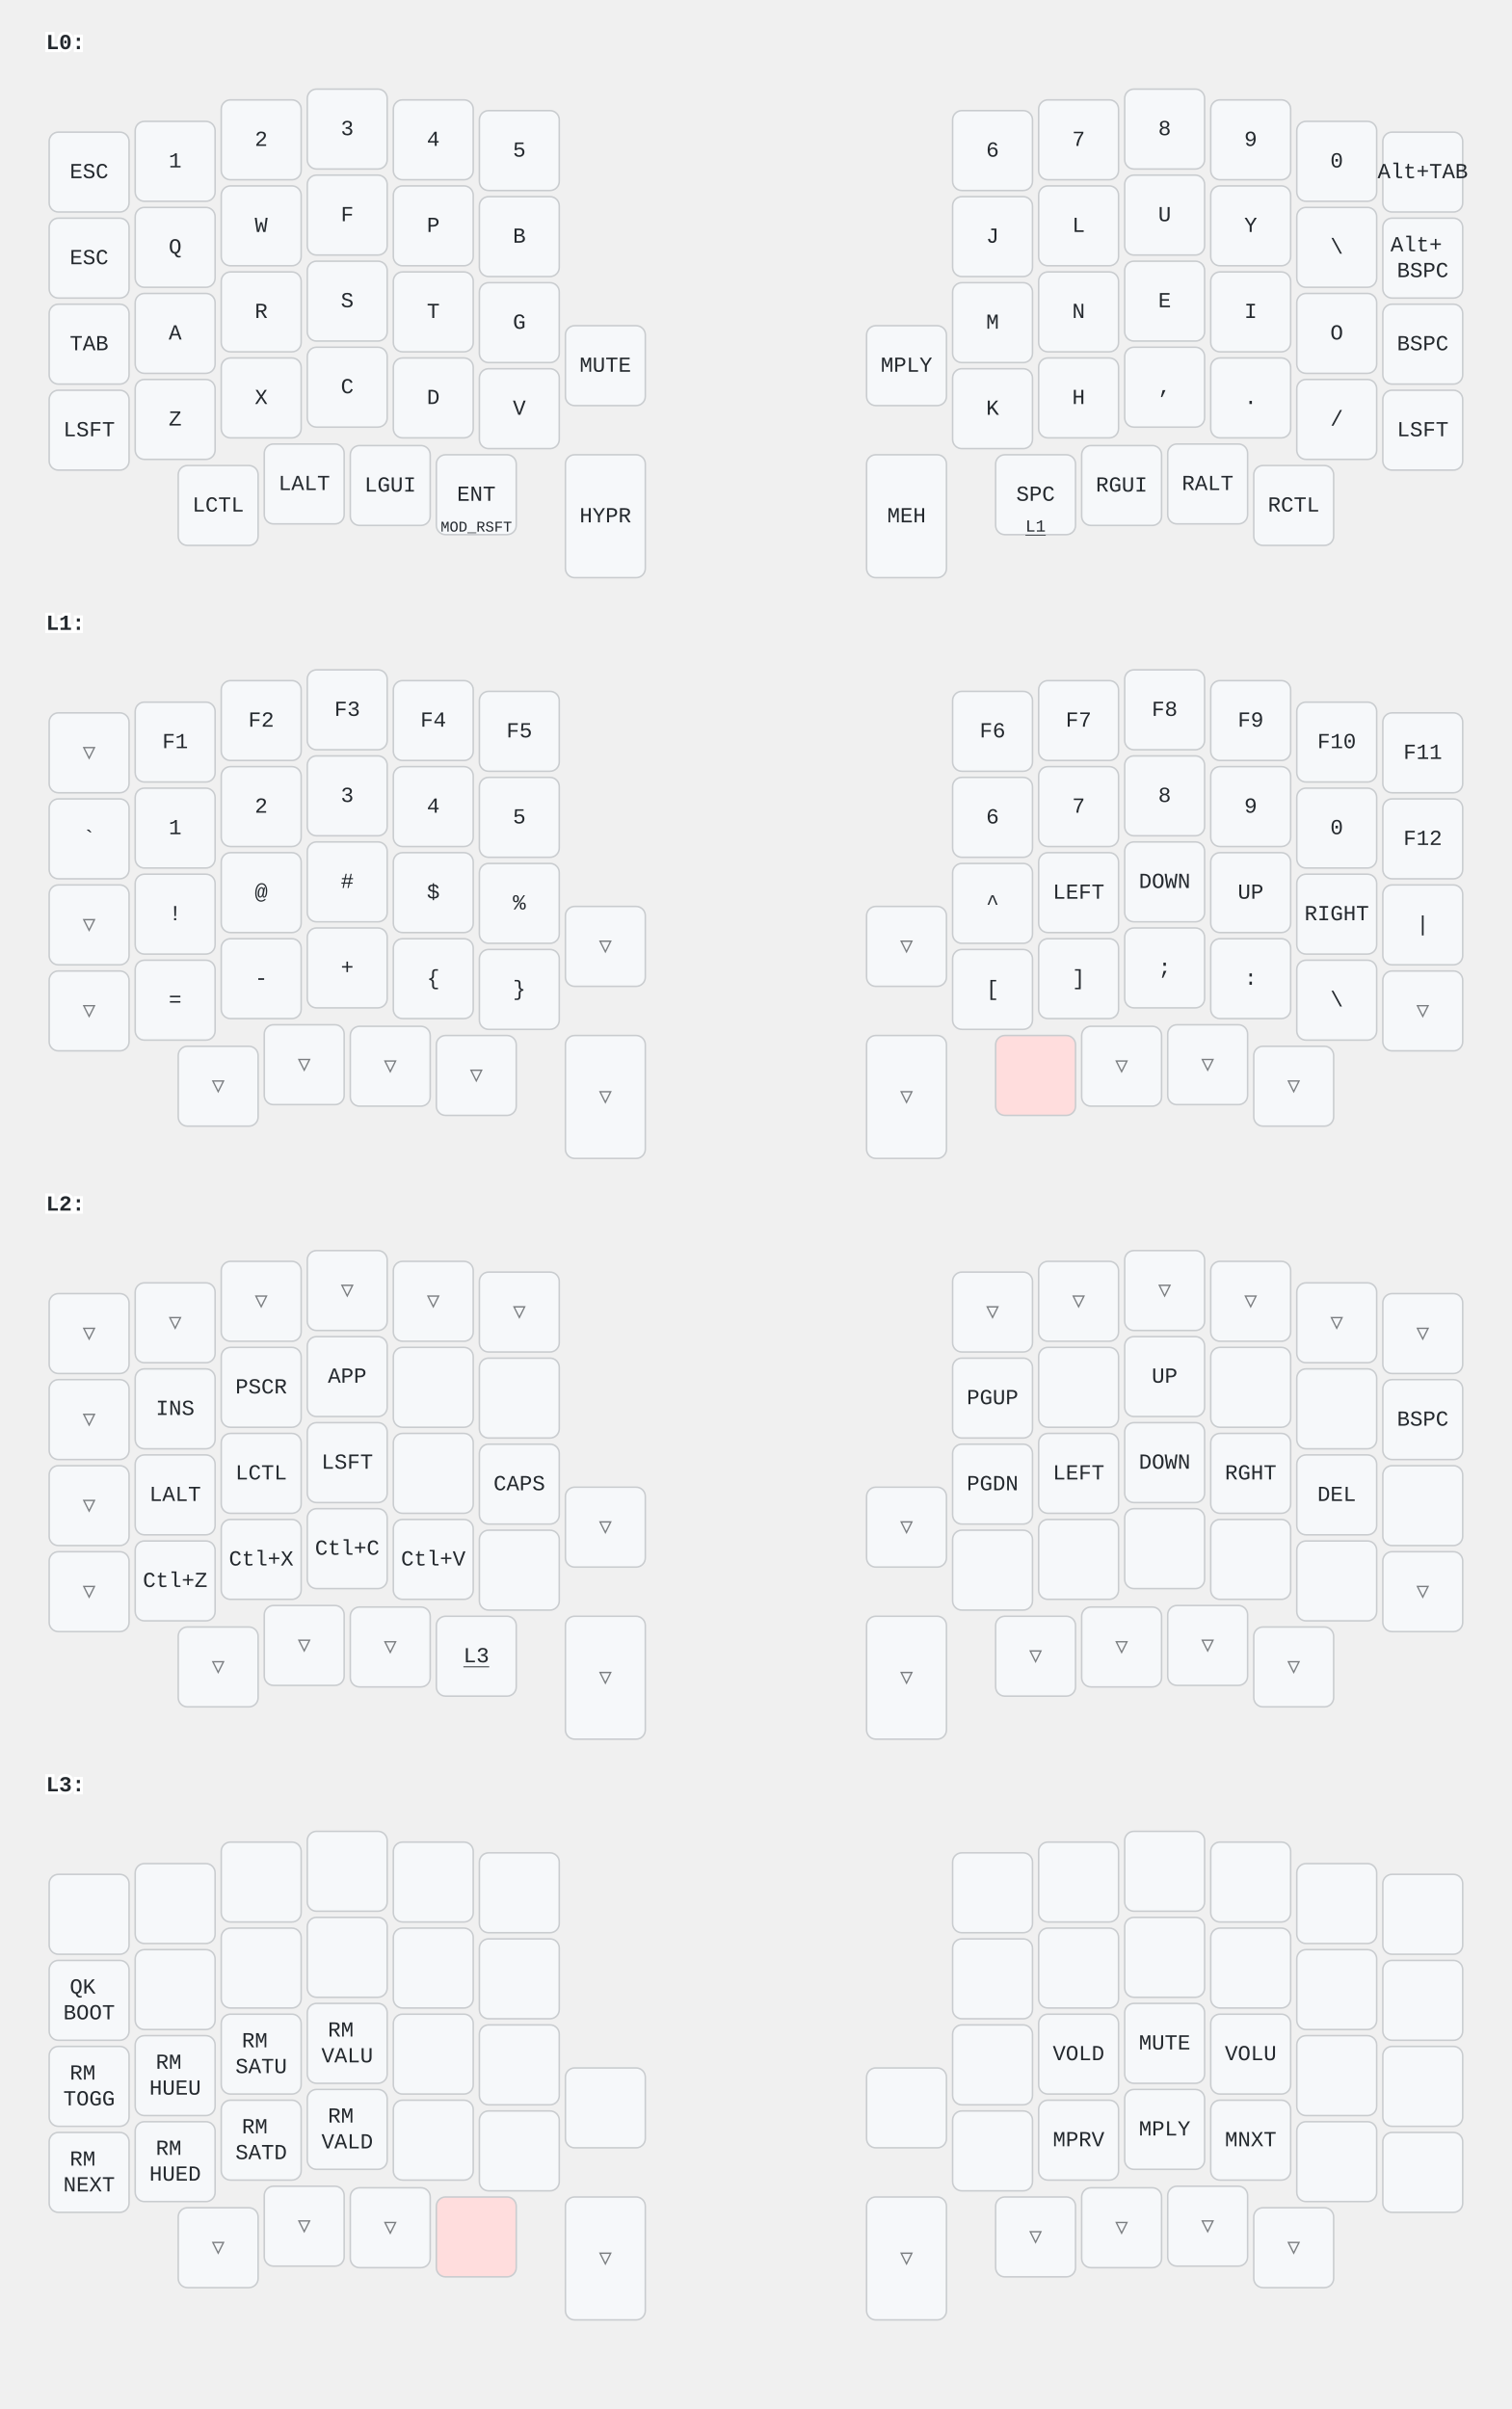
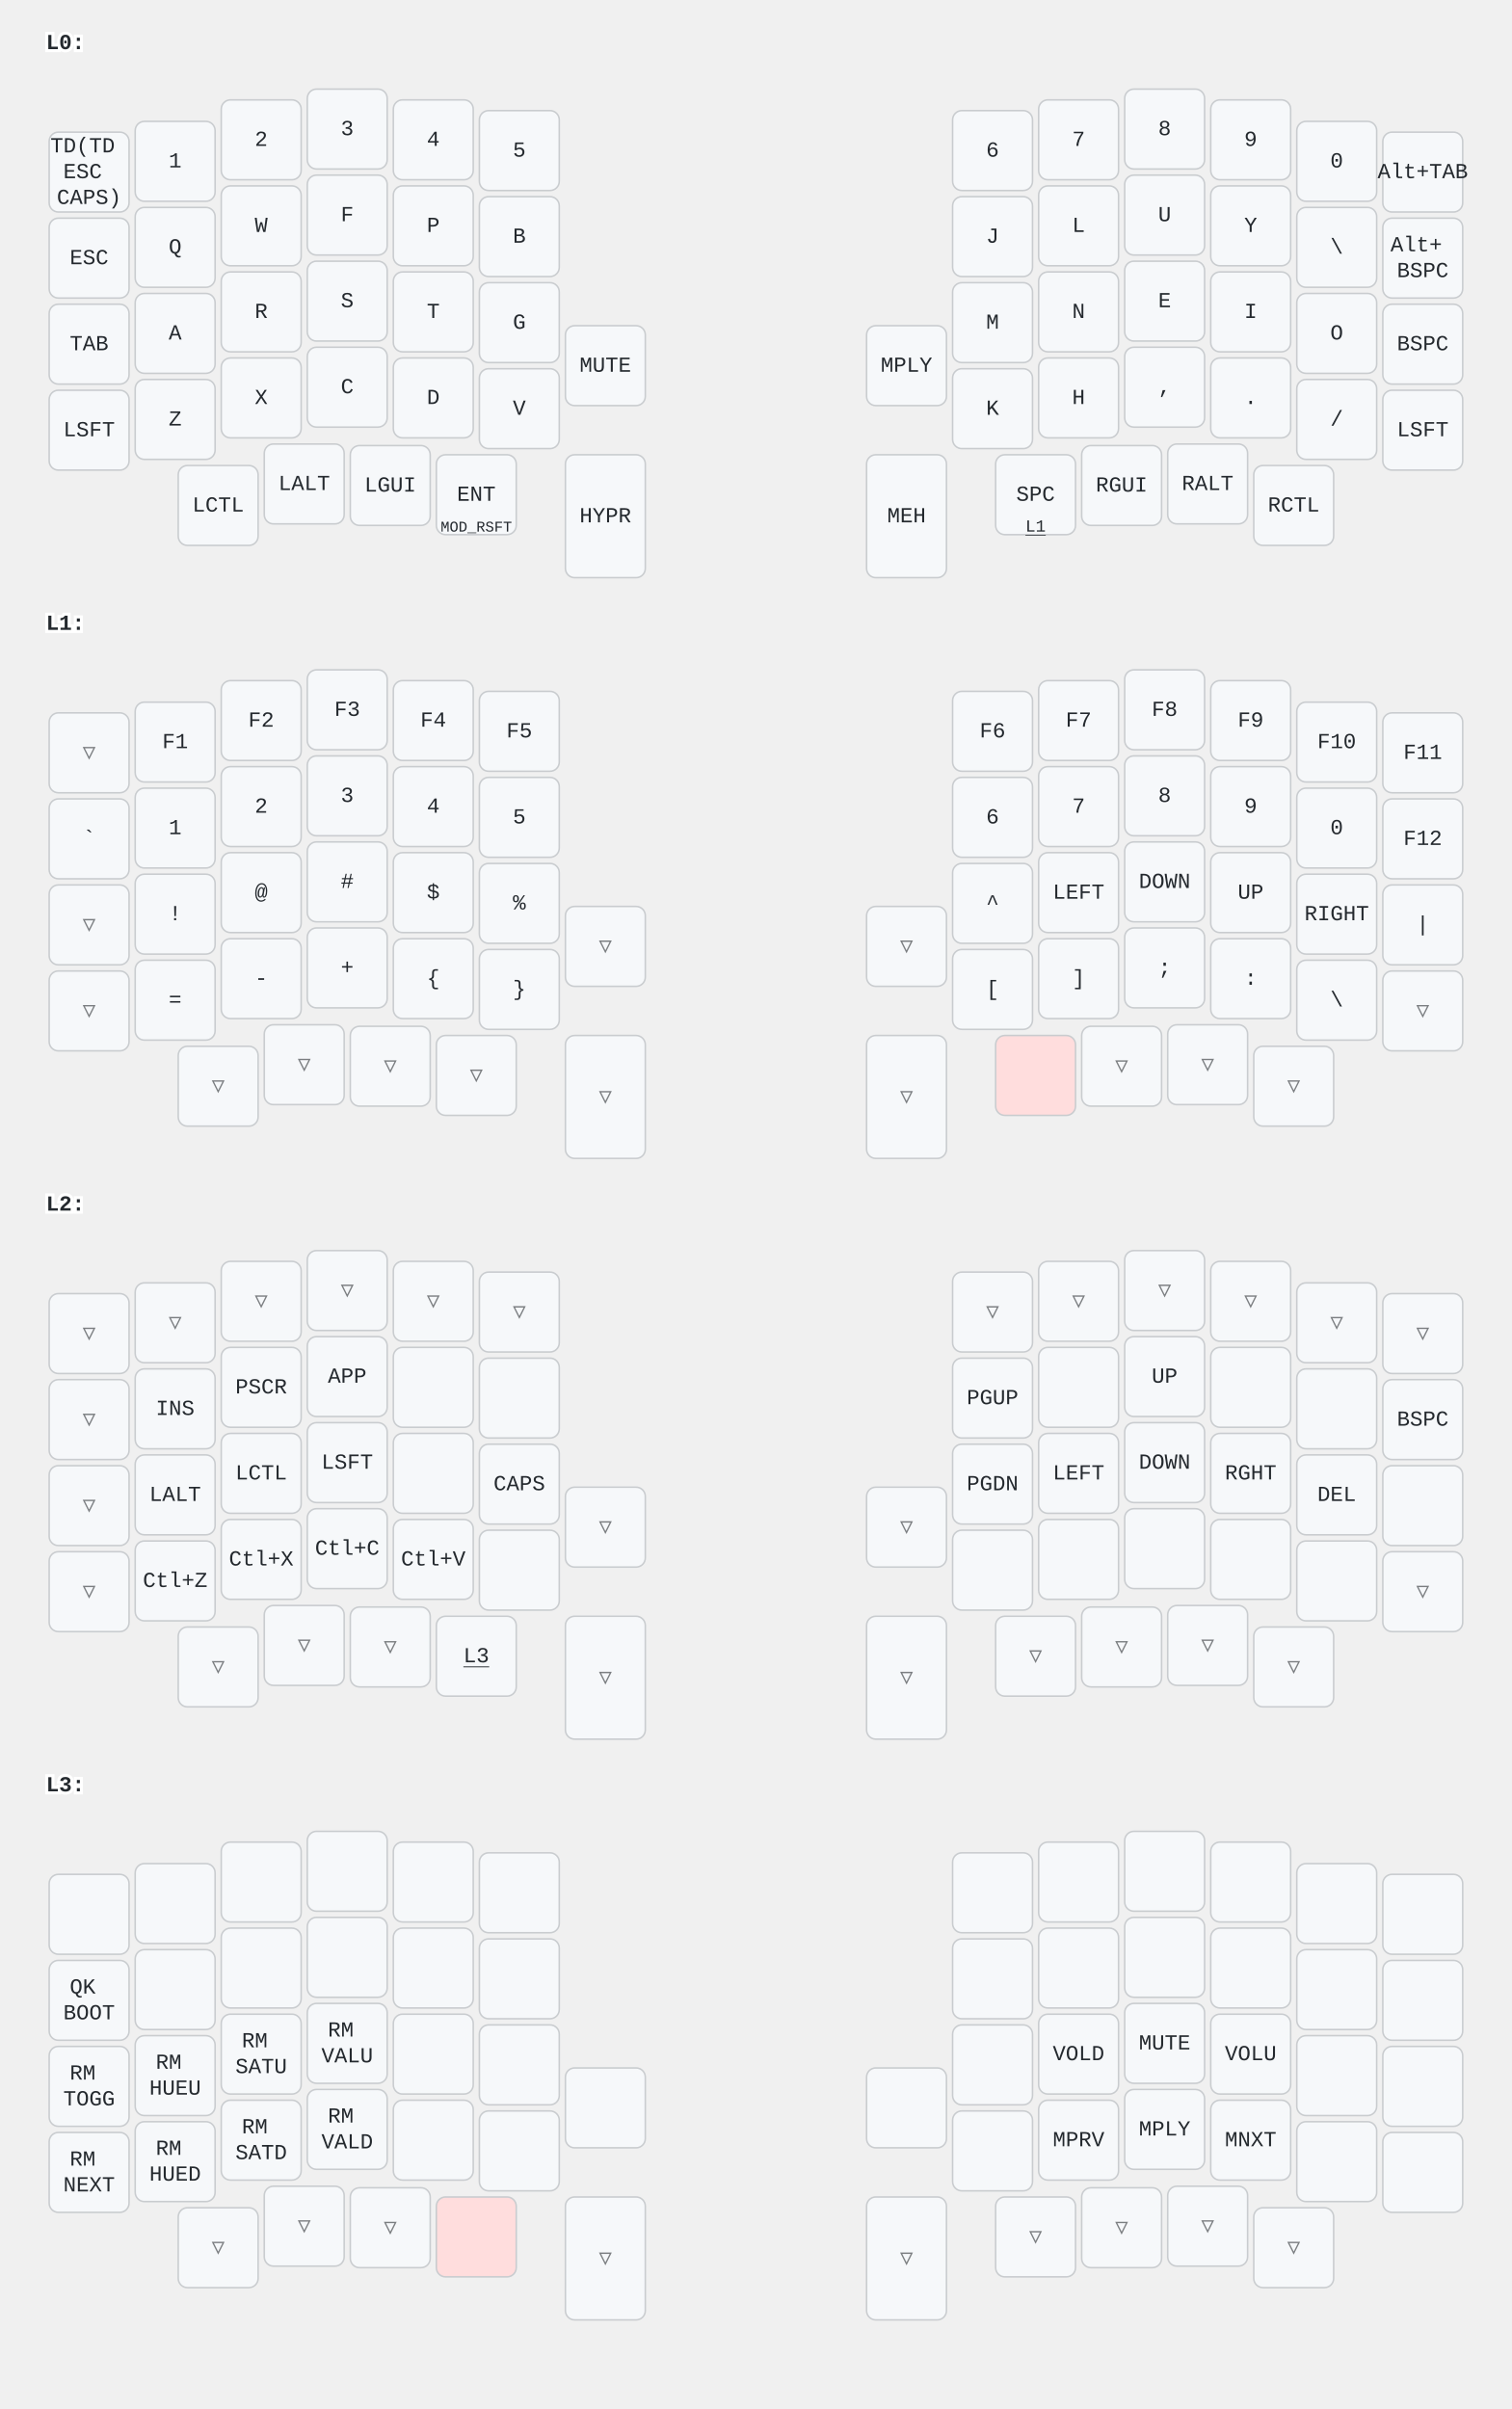
<svg xmlns="http://www.w3.org/2000/svg" width="984" height="1568" viewBox="0 0 984 1568" class="keymap">
  <style>/* inherit to force styles through use tags */
svg path {
    fill: inherit;
}

/* font and background color specifications */
svg.keymap {
    font-family: SFMono-Regular,Consolas,Liberation Mono,Menlo,monospace;
    font-size: 14px;
    font-kerning: normal;
    text-rendering: optimizeLegibility;
    fill: #24292e;
}

/* default key styling */
rect.key {
    fill: #f6f8fa;
}

rect.key, rect.combo {
    stroke: #c9cccf;
    stroke-width: 1;
}

/* default key side styling, only used is draw_key_sides is set */
rect.side {
    filter: brightness(90%);
}

/* color accent for combo boxes */
rect.combo, rect.combo-separate {
    fill: #cdf;
}

/* color accent for held keys */
rect.held, rect.combo.held {
    fill: #fdd;
}

/* color accent for ghost (optional) keys */
rect.ghost, rect.combo.ghost {
    stroke-dasharray: 4, 4;
    stroke-width: 2;
}

text {
    text-anchor: middle;
    dominant-baseline: middle;
}

/* styling for layer labels */
text.label {
    font-weight: bold;
    text-anchor: start;
    stroke: white;
    stroke-width: 4;
    paint-order: stroke;
}

/* styling for optional footer */
text.footer {
    text-anchor: end;
    dominant-baseline: auto;
    stroke: white;
    stroke-width: 4;
    paint-order: stroke;
}

/* styling for combo tap, and key non-tap label text */
text.combo, text.hold, text.shifted, text.left, text.right {
    font-size: 11px;
}

text.hold {
    text-anchor: middle;
    dominant-baseline: auto;
}

text.shifted {
    text-anchor: middle;
    dominant-baseline: hanging;
}

text.left {
    text-anchor: start;
}

text.right {
    text-anchor: end;
}

text.layer-activator {
    text-decoration: underline;
}

/* styling for hold/shifted label text in combo box */
text.combo.hold, text.combo.shifted, text.combo.left, text.combo.right {
    font-size: 8px;
}

/* lighter symbol for transparent keys */
text.trans {
    fill: #7b7e81;
}

/* styling for combo dendrons */
path.combo {
    stroke-width: 1;
    stroke: gray;
    fill: none;
}

/* Start Tabler Icons Cleanup */
/* cannot use height/width with glyphs */
.icon-tabler &gt; path {
    fill: inherit;
    stroke: inherit;
    stroke-width: 2;
}
/* hide tabler's default box */
.icon-tabler &gt; path[stroke="none"][fill="none"] {
    visibility: hidden;
}
/* End Tabler Icons Cleanup */
</style>
  <g transform="translate(30, 0)" class="layer-L0">
    <text x="0" y="28" class="label" id="L0">L0:</text>
    <g transform="translate(0, 56)">
      <g transform="translate(28, 56)" class="key keypos-0">
        <rect rx="6" ry="6" x="-26" y="-26" width="52" height="52" class="key" />
-         <text x="0" y="0" class="key tap">ESC</text>
+         <text x="0" y="0" class="key tap">
+           <tspan x="0" dy="-1.2em">TD(TD</tspan>
+           <tspan x="0" dy="1.2em">ESC</tspan>
+           <tspan x="0" dy="1.2em">CAPS)</tspan>
+         </text>
      </g>
      <g transform="translate(84, 49)" class="key keypos-1">
        <rect rx="6" ry="6" x="-26" y="-26" width="52" height="52" class="key" />
        <text x="0" y="0" class="key tap">1</text>
      </g>
      <g transform="translate(140, 35)" class="key keypos-2">
        <rect rx="6" ry="6" x="-26" y="-26" width="52" height="52" class="key" />
        <text x="0" y="0" class="key tap">2</text>
      </g>
      <g transform="translate(196, 28)" class="key keypos-3">
        <rect rx="6" ry="6" x="-26" y="-26" width="52" height="52" class="key" />
        <text x="0" y="0" class="key tap">3</text>
      </g>
      <g transform="translate(252, 35)" class="key keypos-4">
        <rect rx="6" ry="6" x="-26" y="-26" width="52" height="52" class="key" />
        <text x="0" y="0" class="key tap">4</text>
      </g>
      <g transform="translate(308, 42)" class="key keypos-5">
        <rect rx="6" ry="6" x="-26" y="-26" width="52" height="52" class="key" />
        <text x="0" y="0" class="key tap">5</text>
      </g>
      <g transform="translate(616, 42)" class="key keypos-6">
        <rect rx="6" ry="6" x="-26" y="-26" width="52" height="52" class="key" />
        <text x="0" y="0" class="key tap">6</text>
      </g>
      <g transform="translate(672, 35)" class="key keypos-7">
        <rect rx="6" ry="6" x="-26" y="-26" width="52" height="52" class="key" />
        <text x="0" y="0" class="key tap">7</text>
      </g>
      <g transform="translate(728, 28)" class="key keypos-8">
        <rect rx="6" ry="6" x="-26" y="-26" width="52" height="52" class="key" />
        <text x="0" y="0" class="key tap">8</text>
      </g>
      <g transform="translate(784, 35)" class="key keypos-9">
        <rect rx="6" ry="6" x="-26" y="-26" width="52" height="52" class="key" />
        <text x="0" y="0" class="key tap">9</text>
      </g>
      <g transform="translate(840, 49)" class="key keypos-10">
        <rect rx="6" ry="6" x="-26" y="-26" width="52" height="52" class="key" />
        <text x="0" y="0" class="key tap">0</text>
      </g>
      <g transform="translate(896, 56)" class="key keypos-11">
        <rect rx="6" ry="6" x="-26" y="-26" width="52" height="52" class="key" />
        <text x="0" y="0" class="key tap">Alt+TAB</text>
      </g>
      <g transform="translate(28, 112)" class="key keypos-12">
        <rect rx="6" ry="6" x="-26" y="-26" width="52" height="52" class="key" />
        <text x="0" y="0" class="key tap">ESC</text>
      </g>
      <g transform="translate(84, 105)" class="key keypos-13">
        <rect rx="6" ry="6" x="-26" y="-26" width="52" height="52" class="key" />
        <text x="0" y="0" class="key tap">Q</text>
      </g>
      <g transform="translate(140, 91)" class="key keypos-14">
        <rect rx="6" ry="6" x="-26" y="-26" width="52" height="52" class="key" />
        <text x="0" y="0" class="key tap">W</text>
      </g>
      <g transform="translate(196, 84)" class="key keypos-15">
        <rect rx="6" ry="6" x="-26" y="-26" width="52" height="52" class="key" />
        <text x="0" y="0" class="key tap">F</text>
      </g>
      <g transform="translate(252, 91)" class="key keypos-16">
        <rect rx="6" ry="6" x="-26" y="-26" width="52" height="52" class="key" />
        <text x="0" y="0" class="key tap">P</text>
      </g>
      <g transform="translate(308, 98)" class="key keypos-17">
        <rect rx="6" ry="6" x="-26" y="-26" width="52" height="52" class="key" />
        <text x="0" y="0" class="key tap">B</text>
      </g>
      <g transform="translate(616, 98)" class="key keypos-18">
        <rect rx="6" ry="6" x="-26" y="-26" width="52" height="52" class="key" />
        <text x="0" y="0" class="key tap">J</text>
      </g>
      <g transform="translate(672, 91)" class="key keypos-19">
        <rect rx="6" ry="6" x="-26" y="-26" width="52" height="52" class="key" />
        <text x="0" y="0" class="key tap">L</text>
      </g>
      <g transform="translate(728, 84)" class="key keypos-20">
        <rect rx="6" ry="6" x="-26" y="-26" width="52" height="52" class="key" />
        <text x="0" y="0" class="key tap">U</text>
      </g>
      <g transform="translate(784, 91)" class="key keypos-21">
        <rect rx="6" ry="6" x="-26" y="-26" width="52" height="52" class="key" />
        <text x="0" y="0" class="key tap">Y</text>
      </g>
      <g transform="translate(840, 105)" class="key keypos-22">
        <rect rx="6" ry="6" x="-26" y="-26" width="52" height="52" class="key" />
        <text x="0" y="0" class="key tap">\</text>
      </g>
      <g transform="translate(896, 112)" class="key keypos-23">
        <rect rx="6" ry="6" x="-26" y="-26" width="52" height="52" class="key" />
        <text x="0" y="0" class="key tap">
          <tspan x="0" dy="-0.6em">Alt+</tspan>
          <tspan x="0" dy="1.2em">BSPC</tspan>
        </text>
      </g>
      <g transform="translate(28, 168)" class="key keypos-24">
        <rect rx="6" ry="6" x="-26" y="-26" width="52" height="52" class="key" />
        <text x="0" y="0" class="key tap">TAB</text>
      </g>
      <g transform="translate(84, 161)" class="key keypos-25">
        <rect rx="6" ry="6" x="-26" y="-26" width="52" height="52" class="key" />
        <text x="0" y="0" class="key tap">A</text>
      </g>
      <g transform="translate(140, 147)" class="key keypos-26">
        <rect rx="6" ry="6" x="-26" y="-26" width="52" height="52" class="key" />
        <text x="0" y="0" class="key tap">R</text>
      </g>
      <g transform="translate(196, 140)" class="key keypos-27">
        <rect rx="6" ry="6" x="-26" y="-26" width="52" height="52" class="key" />
        <text x="0" y="0" class="key tap">S</text>
      </g>
      <g transform="translate(252, 147)" class="key keypos-28">
        <rect rx="6" ry="6" x="-26" y="-26" width="52" height="52" class="key" />
        <text x="0" y="0" class="key tap">T</text>
      </g>
      <g transform="translate(308, 154)" class="key keypos-29">
        <rect rx="6" ry="6" x="-26" y="-26" width="52" height="52" class="key" />
        <text x="0" y="0" class="key tap">G</text>
      </g>
      <g transform="translate(616, 154)" class="key keypos-30">
        <rect rx="6" ry="6" x="-26" y="-26" width="52" height="52" class="key" />
        <text x="0" y="0" class="key tap">M</text>
      </g>
      <g transform="translate(672, 147)" class="key keypos-31">
        <rect rx="6" ry="6" x="-26" y="-26" width="52" height="52" class="key" />
        <text x="0" y="0" class="key tap">N</text>
      </g>
      <g transform="translate(728, 140)" class="key keypos-32">
        <rect rx="6" ry="6" x="-26" y="-26" width="52" height="52" class="key" />
        <text x="0" y="0" class="key tap">E</text>
      </g>
      <g transform="translate(784, 147)" class="key keypos-33">
        <rect rx="6" ry="6" x="-26" y="-26" width="52" height="52" class="key" />
        <text x="0" y="0" class="key tap">I</text>
      </g>
      <g transform="translate(840, 161)" class="key keypos-34">
        <rect rx="6" ry="6" x="-26" y="-26" width="52" height="52" class="key" />
        <text x="0" y="0" class="key tap">O</text>
      </g>
      <g transform="translate(896, 168)" class="key keypos-35">
        <rect rx="6" ry="6" x="-26" y="-26" width="52" height="52" class="key" />
        <text x="0" y="0" class="key tap">BSPC</text>
      </g>
      <g transform="translate(28, 224)" class="key keypos-36">
        <rect rx="6" ry="6" x="-26" y="-26" width="52" height="52" class="key" />
        <text x="0" y="0" class="key tap">LSFT</text>
      </g>
      <g transform="translate(84, 217)" class="key keypos-37">
        <rect rx="6" ry="6" x="-26" y="-26" width="52" height="52" class="key" />
        <text x="0" y="0" class="key tap">Z</text>
      </g>
      <g transform="translate(140, 203)" class="key keypos-38">
        <rect rx="6" ry="6" x="-26" y="-26" width="52" height="52" class="key" />
        <text x="0" y="0" class="key tap">X</text>
      </g>
      <g transform="translate(196, 196)" class="key keypos-39">
        <rect rx="6" ry="6" x="-26" y="-26" width="52" height="52" class="key" />
        <text x="0" y="0" class="key tap">C</text>
      </g>
      <g transform="translate(252, 203)" class="key keypos-40">
        <rect rx="6" ry="6" x="-26" y="-26" width="52" height="52" class="key" />
        <text x="0" y="0" class="key tap">D</text>
      </g>
      <g transform="translate(308, 210)" class="key keypos-41">
        <rect rx="6" ry="6" x="-26" y="-26" width="52" height="52" class="key" />
        <text x="0" y="0" class="key tap">V</text>
      </g>
      <g transform="translate(364, 182)" class="key keypos-42">
        <rect rx="6" ry="6" x="-26" y="-26" width="52" height="52" class="key" />
        <text x="0" y="0" class="key tap">MUTE</text>
      </g>
      <g transform="translate(560, 182)" class="key keypos-43">
        <rect rx="6" ry="6" x="-26" y="-26" width="52" height="52" class="key" />
        <text x="0" y="0" class="key tap">MPLY</text>
      </g>
      <g transform="translate(616, 210)" class="key keypos-44">
        <rect rx="6" ry="6" x="-26" y="-26" width="52" height="52" class="key" />
        <text x="0" y="0" class="key tap">K</text>
      </g>
      <g transform="translate(672, 203)" class="key keypos-45">
        <rect rx="6" ry="6" x="-26" y="-26" width="52" height="52" class="key" />
        <text x="0" y="0" class="key tap">H</text>
      </g>
      <g transform="translate(728, 196)" class="key keypos-46">
        <rect rx="6" ry="6" x="-26" y="-26" width="52" height="52" class="key" />
        <text x="0" y="0" class="key tap">,</text>
      </g>
      <g transform="translate(784, 203)" class="key keypos-47">
        <rect rx="6" ry="6" x="-26" y="-26" width="52" height="52" class="key" />
        <text x="0" y="0" class="key tap">.</text>
      </g>
      <g transform="translate(840, 217)" class="key keypos-48">
        <rect rx="6" ry="6" x="-26" y="-26" width="52" height="52" class="key" />
        <text x="0" y="0" class="key tap">/</text>
      </g>
      <g transform="translate(896, 224)" class="key keypos-49">
        <rect rx="6" ry="6" x="-26" y="-26" width="52" height="52" class="key" />
        <text x="0" y="0" class="key tap">LSFT</text>
      </g>
      <g transform="translate(112, 273)" class="key keypos-50">
        <rect rx="6" ry="6" x="-26" y="-26" width="52" height="52" class="key" />
        <text x="0" y="0" class="key tap">LCTL</text>
      </g>
      <g transform="translate(168, 259)" class="key keypos-51">
        <rect rx="6" ry="6" x="-26" y="-26" width="52" height="52" class="key" />
        <text x="0" y="0" class="key tap">LALT</text>
      </g>
      <g transform="translate(224, 260)" class="key keypos-52">
        <rect rx="6" ry="6" x="-26" y="-26" width="52" height="52" class="key" />
        <text x="0" y="0" class="key tap">LGUI</text>
      </g>
      <g transform="translate(280, 266)" class="key keypos-53">
        <rect rx="6" ry="6" x="-26" y="-26" width="52" height="52" class="key" />
        <text x="0" y="0" class="key tap">ENT</text>
        <text x="0" y="24" class="key hold">
          <tspan style="font-size: 88%">MOD_RSFT</tspan>
        </text>
      </g>
      <g transform="translate(364, 280)" class="key keypos-54">
        <rect rx="6" ry="6" x="-26" y="-40" width="52" height="80" class="key" />
        <text x="0" y="0" class="key tap">HYPR</text>
      </g>
      <g transform="translate(560, 280)" class="key keypos-55">
        <rect rx="6" ry="6" x="-26" y="-40" width="52" height="80" class="key" />
        <text x="0" y="0" class="key tap">MEH</text>
      </g>
      <g transform="translate(644, 266)" class="key keypos-56">
        <rect rx="6" ry="6" x="-26" y="-26" width="52" height="52" class="key" />
        <text x="0" y="0" class="key tap">SPC</text>
        <a href="#L1">
          <text x="0" y="24" class="key hold layer-activator">L1</text>
        </a>
      </g>
      <g transform="translate(700, 260)" class="key keypos-57">
        <rect rx="6" ry="6" x="-26" y="-26" width="52" height="52" class="key" />
        <text x="0" y="0" class="key tap">RGUI</text>
      </g>
      <g transform="translate(756, 259)" class="key keypos-58">
        <rect rx="6" ry="6" x="-26" y="-26" width="52" height="52" class="key" />
        <text x="0" y="0" class="key tap">RALT</text>
      </g>
      <g transform="translate(812, 273)" class="key keypos-59">
        <rect rx="6" ry="6" x="-26" y="-26" width="52" height="52" class="key" />
        <text x="0" y="0" class="key tap">RCTL</text>
      </g>
    </g>
  </g>
  <g transform="translate(30, 378)" class="layer-L1">
    <text x="0" y="28" class="label" id="L1">L1:</text>
    <g transform="translate(0, 56)">
      <g transform="translate(28, 56)" class="key trans keypos-0">
        <rect rx="6" ry="6" x="-26" y="-26" width="52" height="52" class="key trans" />
        <text x="0" y="0" class="key trans tap">▽</text>
      </g>
      <g transform="translate(84, 49)" class="key keypos-1">
        <rect rx="6" ry="6" x="-26" y="-26" width="52" height="52" class="key" />
        <text x="0" y="0" class="key tap">F1</text>
      </g>
      <g transform="translate(140, 35)" class="key keypos-2">
        <rect rx="6" ry="6" x="-26" y="-26" width="52" height="52" class="key" />
        <text x="0" y="0" class="key tap">F2</text>
      </g>
      <g transform="translate(196, 28)" class="key keypos-3">
        <rect rx="6" ry="6" x="-26" y="-26" width="52" height="52" class="key" />
        <text x="0" y="0" class="key tap">F3</text>
      </g>
      <g transform="translate(252, 35)" class="key keypos-4">
        <rect rx="6" ry="6" x="-26" y="-26" width="52" height="52" class="key" />
        <text x="0" y="0" class="key tap">F4</text>
      </g>
      <g transform="translate(308, 42)" class="key keypos-5">
        <rect rx="6" ry="6" x="-26" y="-26" width="52" height="52" class="key" />
        <text x="0" y="0" class="key tap">F5</text>
      </g>
      <g transform="translate(616, 42)" class="key keypos-6">
        <rect rx="6" ry="6" x="-26" y="-26" width="52" height="52" class="key" />
        <text x="0" y="0" class="key tap">F6</text>
      </g>
      <g transform="translate(672, 35)" class="key keypos-7">
        <rect rx="6" ry="6" x="-26" y="-26" width="52" height="52" class="key" />
        <text x="0" y="0" class="key tap">F7</text>
      </g>
      <g transform="translate(728, 28)" class="key keypos-8">
        <rect rx="6" ry="6" x="-26" y="-26" width="52" height="52" class="key" />
        <text x="0" y="0" class="key tap">F8</text>
      </g>
      <g transform="translate(784, 35)" class="key keypos-9">
        <rect rx="6" ry="6" x="-26" y="-26" width="52" height="52" class="key" />
        <text x="0" y="0" class="key tap">F9</text>
      </g>
      <g transform="translate(840, 49)" class="key keypos-10">
        <rect rx="6" ry="6" x="-26" y="-26" width="52" height="52" class="key" />
        <text x="0" y="0" class="key tap">F10</text>
      </g>
      <g transform="translate(896, 56)" class="key keypos-11">
        <rect rx="6" ry="6" x="-26" y="-26" width="52" height="52" class="key" />
        <text x="0" y="0" class="key tap">F11</text>
      </g>
      <g transform="translate(28, 112)" class="key keypos-12">
        <rect rx="6" ry="6" x="-26" y="-26" width="52" height="52" class="key" />
        <text x="0" y="0" class="key tap">`</text>
      </g>
      <g transform="translate(84, 105)" class="key keypos-13">
        <rect rx="6" ry="6" x="-26" y="-26" width="52" height="52" class="key" />
        <text x="0" y="0" class="key tap">1</text>
      </g>
      <g transform="translate(140, 91)" class="key keypos-14">
        <rect rx="6" ry="6" x="-26" y="-26" width="52" height="52" class="key" />
        <text x="0" y="0" class="key tap">2</text>
      </g>
      <g transform="translate(196, 84)" class="key keypos-15">
        <rect rx="6" ry="6" x="-26" y="-26" width="52" height="52" class="key" />
        <text x="0" y="0" class="key tap">3</text>
      </g>
      <g transform="translate(252, 91)" class="key keypos-16">
        <rect rx="6" ry="6" x="-26" y="-26" width="52" height="52" class="key" />
        <text x="0" y="0" class="key tap">4</text>
      </g>
      <g transform="translate(308, 98)" class="key keypos-17">
        <rect rx="6" ry="6" x="-26" y="-26" width="52" height="52" class="key" />
        <text x="0" y="0" class="key tap">5</text>
      </g>
      <g transform="translate(616, 98)" class="key keypos-18">
        <rect rx="6" ry="6" x="-26" y="-26" width="52" height="52" class="key" />
        <text x="0" y="0" class="key tap">6</text>
      </g>
      <g transform="translate(672, 91)" class="key keypos-19">
        <rect rx="6" ry="6" x="-26" y="-26" width="52" height="52" class="key" />
        <text x="0" y="0" class="key tap">7</text>
      </g>
      <g transform="translate(728, 84)" class="key keypos-20">
        <rect rx="6" ry="6" x="-26" y="-26" width="52" height="52" class="key" />
        <text x="0" y="0" class="key tap">8</text>
      </g>
      <g transform="translate(784, 91)" class="key keypos-21">
        <rect rx="6" ry="6" x="-26" y="-26" width="52" height="52" class="key" />
        <text x="0" y="0" class="key tap">9</text>
      </g>
      <g transform="translate(840, 105)" class="key keypos-22">
        <rect rx="6" ry="6" x="-26" y="-26" width="52" height="52" class="key" />
        <text x="0" y="0" class="key tap">0</text>
      </g>
      <g transform="translate(896, 112)" class="key keypos-23">
        <rect rx="6" ry="6" x="-26" y="-26" width="52" height="52" class="key" />
        <text x="0" y="0" class="key tap">F12</text>
      </g>
      <g transform="translate(28, 168)" class="key trans keypos-24">
        <rect rx="6" ry="6" x="-26" y="-26" width="52" height="52" class="key trans" />
        <text x="0" y="0" class="key trans tap">▽</text>
      </g>
      <g transform="translate(84, 161)" class="key keypos-25">
        <rect rx="6" ry="6" x="-26" y="-26" width="52" height="52" class="key" />
        <text x="0" y="0" class="key tap">!</text>
      </g>
      <g transform="translate(140, 147)" class="key keypos-26">
        <rect rx="6" ry="6" x="-26" y="-26" width="52" height="52" class="key" />
        <text x="0" y="0" class="key tap">@</text>
      </g>
      <g transform="translate(196, 140)" class="key keypos-27">
        <rect rx="6" ry="6" x="-26" y="-26" width="52" height="52" class="key" />
        <text x="0" y="0" class="key tap">#</text>
      </g>
      <g transform="translate(252, 147)" class="key keypos-28">
        <rect rx="6" ry="6" x="-26" y="-26" width="52" height="52" class="key" />
        <text x="0" y="0" class="key tap">$</text>
      </g>
      <g transform="translate(308, 154)" class="key keypos-29">
        <rect rx="6" ry="6" x="-26" y="-26" width="52" height="52" class="key" />
        <text x="0" y="0" class="key tap">%</text>
      </g>
      <g transform="translate(616, 154)" class="key keypos-30">
        <rect rx="6" ry="6" x="-26" y="-26" width="52" height="52" class="key" />
        <text x="0" y="0" class="key tap">^</text>
      </g>
      <g transform="translate(672, 147)" class="key keypos-31">
        <rect rx="6" ry="6" x="-26" y="-26" width="52" height="52" class="key" />
        <text x="0" y="0" class="key tap">LEFT</text>
      </g>
      <g transform="translate(728, 140)" class="key keypos-32">
        <rect rx="6" ry="6" x="-26" y="-26" width="52" height="52" class="key" />
        <text x="0" y="0" class="key tap">DOWN</text>
      </g>
      <g transform="translate(784, 147)" class="key keypos-33">
        <rect rx="6" ry="6" x="-26" y="-26" width="52" height="52" class="key" />
        <text x="0" y="0" class="key tap">UP</text>
      </g>
      <g transform="translate(840, 161)" class="key keypos-34">
        <rect rx="6" ry="6" x="-26" y="-26" width="52" height="52" class="key" />
        <text x="0" y="0" class="key tap">RIGHT</text>
      </g>
      <g transform="translate(896, 168)" class="key keypos-35">
        <rect rx="6" ry="6" x="-26" y="-26" width="52" height="52" class="key" />
        <text x="0" y="0" class="key tap">|</text>
      </g>
      <g transform="translate(28, 224)" class="key trans keypos-36">
        <rect rx="6" ry="6" x="-26" y="-26" width="52" height="52" class="key trans" />
        <text x="0" y="0" class="key trans tap">▽</text>
      </g>
      <g transform="translate(84, 217)" class="key keypos-37">
        <rect rx="6" ry="6" x="-26" y="-26" width="52" height="52" class="key" />
        <text x="0" y="0" class="key tap">=</text>
      </g>
      <g transform="translate(140, 203)" class="key keypos-38">
        <rect rx="6" ry="6" x="-26" y="-26" width="52" height="52" class="key" />
        <text x="0" y="0" class="key tap">-</text>
      </g>
      <g transform="translate(196, 196)" class="key keypos-39">
        <rect rx="6" ry="6" x="-26" y="-26" width="52" height="52" class="key" />
        <text x="0" y="0" class="key tap">+</text>
      </g>
      <g transform="translate(252, 203)" class="key keypos-40">
        <rect rx="6" ry="6" x="-26" y="-26" width="52" height="52" class="key" />
        <text x="0" y="0" class="key tap">{</text>
      </g>
      <g transform="translate(308, 210)" class="key keypos-41">
        <rect rx="6" ry="6" x="-26" y="-26" width="52" height="52" class="key" />
        <text x="0" y="0" class="key tap">}</text>
      </g>
      <g transform="translate(364, 182)" class="key trans keypos-42">
        <rect rx="6" ry="6" x="-26" y="-26" width="52" height="52" class="key trans" />
        <text x="0" y="0" class="key trans tap">▽</text>
      </g>
      <g transform="translate(560, 182)" class="key trans keypos-43">
        <rect rx="6" ry="6" x="-26" y="-26" width="52" height="52" class="key trans" />
        <text x="0" y="0" class="key trans tap">▽</text>
      </g>
      <g transform="translate(616, 210)" class="key keypos-44">
        <rect rx="6" ry="6" x="-26" y="-26" width="52" height="52" class="key" />
        <text x="0" y="0" class="key tap">[</text>
      </g>
      <g transform="translate(672, 203)" class="key keypos-45">
        <rect rx="6" ry="6" x="-26" y="-26" width="52" height="52" class="key" />
        <text x="0" y="0" class="key tap">]</text>
      </g>
      <g transform="translate(728, 196)" class="key keypos-46">
        <rect rx="6" ry="6" x="-26" y="-26" width="52" height="52" class="key" />
        <text x="0" y="0" class="key tap">;</text>
      </g>
      <g transform="translate(784, 203)" class="key keypos-47">
        <rect rx="6" ry="6" x="-26" y="-26" width="52" height="52" class="key" />
        <text x="0" y="0" class="key tap">:</text>
      </g>
      <g transform="translate(840, 217)" class="key keypos-48">
        <rect rx="6" ry="6" x="-26" y="-26" width="52" height="52" class="key" />
        <text x="0" y="0" class="key tap">\</text>
      </g>
      <g transform="translate(896, 224)" class="key trans keypos-49">
        <rect rx="6" ry="6" x="-26" y="-26" width="52" height="52" class="key trans" />
        <text x="0" y="0" class="key trans tap">▽</text>
      </g>
      <g transform="translate(112, 273)" class="key trans keypos-50">
        <rect rx="6" ry="6" x="-26" y="-26" width="52" height="52" class="key trans" />
        <text x="0" y="0" class="key trans tap">▽</text>
      </g>
      <g transform="translate(168, 259)" class="key trans keypos-51">
        <rect rx="6" ry="6" x="-26" y="-26" width="52" height="52" class="key trans" />
        <text x="0" y="0" class="key trans tap">▽</text>
      </g>
      <g transform="translate(224, 260)" class="key trans keypos-52">
        <rect rx="6" ry="6" x="-26" y="-26" width="52" height="52" class="key trans" />
        <text x="0" y="0" class="key trans tap">▽</text>
      </g>
      <g transform="translate(280, 266)" class="key trans keypos-53">
        <rect rx="6" ry="6" x="-26" y="-26" width="52" height="52" class="key trans" />
        <text x="0" y="0" class="key trans tap">▽</text>
      </g>
      <g transform="translate(364, 280)" class="key trans keypos-54">
        <rect rx="6" ry="6" x="-26" y="-40" width="52" height="80" class="key trans" />
        <text x="0" y="0" class="key trans tap">▽</text>
      </g>
      <g transform="translate(560, 280)" class="key trans keypos-55">
        <rect rx="6" ry="6" x="-26" y="-40" width="52" height="80" class="key trans" />
        <text x="0" y="0" class="key trans tap">▽</text>
      </g>
      <g transform="translate(644, 266)" class="key held keypos-56">
        <rect rx="6" ry="6" x="-26" y="-26" width="52" height="52" class="key held" />
      </g>
      <g transform="translate(700, 260)" class="key trans keypos-57">
        <rect rx="6" ry="6" x="-26" y="-26" width="52" height="52" class="key trans" />
        <text x="0" y="0" class="key trans tap">▽</text>
      </g>
      <g transform="translate(756, 259)" class="key trans keypos-58">
        <rect rx="6" ry="6" x="-26" y="-26" width="52" height="52" class="key trans" />
        <text x="0" y="0" class="key trans tap">▽</text>
      </g>
      <g transform="translate(812, 273)" class="key trans keypos-59">
        <rect rx="6" ry="6" x="-26" y="-26" width="52" height="52" class="key trans" />
        <text x="0" y="0" class="key trans tap">▽</text>
      </g>
    </g>
  </g>
  <g transform="translate(30, 756)" class="layer-L2">
    <text x="0" y="28" class="label" id="L2">L2:</text>
    <g transform="translate(0, 56)">
      <g transform="translate(28, 56)" class="key trans keypos-0">
        <rect rx="6" ry="6" x="-26" y="-26" width="52" height="52" class="key trans" />
        <text x="0" y="0" class="key trans tap">▽</text>
      </g>
      <g transform="translate(84, 49)" class="key trans keypos-1">
        <rect rx="6" ry="6" x="-26" y="-26" width="52" height="52" class="key trans" />
        <text x="0" y="0" class="key trans tap">▽</text>
      </g>
      <g transform="translate(140, 35)" class="key trans keypos-2">
        <rect rx="6" ry="6" x="-26" y="-26" width="52" height="52" class="key trans" />
        <text x="0" y="0" class="key trans tap">▽</text>
      </g>
      <g transform="translate(196, 28)" class="key trans keypos-3">
        <rect rx="6" ry="6" x="-26" y="-26" width="52" height="52" class="key trans" />
        <text x="0" y="0" class="key trans tap">▽</text>
      </g>
      <g transform="translate(252, 35)" class="key trans keypos-4">
        <rect rx="6" ry="6" x="-26" y="-26" width="52" height="52" class="key trans" />
        <text x="0" y="0" class="key trans tap">▽</text>
      </g>
      <g transform="translate(308, 42)" class="key trans keypos-5">
        <rect rx="6" ry="6" x="-26" y="-26" width="52" height="52" class="key trans" />
        <text x="0" y="0" class="key trans tap">▽</text>
      </g>
      <g transform="translate(616, 42)" class="key trans keypos-6">
        <rect rx="6" ry="6" x="-26" y="-26" width="52" height="52" class="key trans" />
        <text x="0" y="0" class="key trans tap">▽</text>
      </g>
      <g transform="translate(672, 35)" class="key trans keypos-7">
        <rect rx="6" ry="6" x="-26" y="-26" width="52" height="52" class="key trans" />
        <text x="0" y="0" class="key trans tap">▽</text>
      </g>
      <g transform="translate(728, 28)" class="key trans keypos-8">
        <rect rx="6" ry="6" x="-26" y="-26" width="52" height="52" class="key trans" />
        <text x="0" y="0" class="key trans tap">▽</text>
      </g>
      <g transform="translate(784, 35)" class="key trans keypos-9">
        <rect rx="6" ry="6" x="-26" y="-26" width="52" height="52" class="key trans" />
        <text x="0" y="0" class="key trans tap">▽</text>
      </g>
      <g transform="translate(840, 49)" class="key trans keypos-10">
        <rect rx="6" ry="6" x="-26" y="-26" width="52" height="52" class="key trans" />
        <text x="0" y="0" class="key trans tap">▽</text>
      </g>
      <g transform="translate(896, 56)" class="key trans keypos-11">
        <rect rx="6" ry="6" x="-26" y="-26" width="52" height="52" class="key trans" />
        <text x="0" y="0" class="key trans tap">▽</text>
      </g>
      <g transform="translate(28, 112)" class="key trans keypos-12">
        <rect rx="6" ry="6" x="-26" y="-26" width="52" height="52" class="key trans" />
        <text x="0" y="0" class="key trans tap">▽</text>
      </g>
      <g transform="translate(84, 105)" class="key keypos-13">
        <rect rx="6" ry="6" x="-26" y="-26" width="52" height="52" class="key" />
        <text x="0" y="0" class="key tap">INS</text>
      </g>
      <g transform="translate(140, 91)" class="key keypos-14">
        <rect rx="6" ry="6" x="-26" y="-26" width="52" height="52" class="key" />
        <text x="0" y="0" class="key tap">PSCR</text>
      </g>
      <g transform="translate(196, 84)" class="key keypos-15">
        <rect rx="6" ry="6" x="-26" y="-26" width="52" height="52" class="key" />
        <text x="0" y="0" class="key tap">APP</text>
      </g>
      <g transform="translate(252, 91)" class="key keypos-16">
        <rect rx="6" ry="6" x="-26" y="-26" width="52" height="52" class="key" />
      </g>
      <g transform="translate(308, 98)" class="key keypos-17">
        <rect rx="6" ry="6" x="-26" y="-26" width="52" height="52" class="key" />
      </g>
      <g transform="translate(616, 98)" class="key keypos-18">
        <rect rx="6" ry="6" x="-26" y="-26" width="52" height="52" class="key" />
        <text x="0" y="0" class="key tap">PGUP</text>
      </g>
      <g transform="translate(672, 91)" class="key keypos-19">
        <rect rx="6" ry="6" x="-26" y="-26" width="52" height="52" class="key" />
      </g>
      <g transform="translate(728, 84)" class="key keypos-20">
        <rect rx="6" ry="6" x="-26" y="-26" width="52" height="52" class="key" />
        <text x="0" y="0" class="key tap">UP</text>
      </g>
      <g transform="translate(784, 91)" class="key keypos-21">
        <rect rx="6" ry="6" x="-26" y="-26" width="52" height="52" class="key" />
      </g>
      <g transform="translate(840, 105)" class="key keypos-22">
        <rect rx="6" ry="6" x="-26" y="-26" width="52" height="52" class="key" />
      </g>
      <g transform="translate(896, 112)" class="key keypos-23">
        <rect rx="6" ry="6" x="-26" y="-26" width="52" height="52" class="key" />
        <text x="0" y="0" class="key tap">BSPC</text>
      </g>
      <g transform="translate(28, 168)" class="key trans keypos-24">
        <rect rx="6" ry="6" x="-26" y="-26" width="52" height="52" class="key trans" />
        <text x="0" y="0" class="key trans tap">▽</text>
      </g>
      <g transform="translate(84, 161)" class="key keypos-25">
        <rect rx="6" ry="6" x="-26" y="-26" width="52" height="52" class="key" />
        <text x="0" y="0" class="key tap">LALT</text>
      </g>
      <g transform="translate(140, 147)" class="key keypos-26">
        <rect rx="6" ry="6" x="-26" y="-26" width="52" height="52" class="key" />
        <text x="0" y="0" class="key tap">LCTL</text>
      </g>
      <g transform="translate(196, 140)" class="key keypos-27">
        <rect rx="6" ry="6" x="-26" y="-26" width="52" height="52" class="key" />
        <text x="0" y="0" class="key tap">LSFT</text>
      </g>
      <g transform="translate(252, 147)" class="key keypos-28">
        <rect rx="6" ry="6" x="-26" y="-26" width="52" height="52" class="key" />
      </g>
      <g transform="translate(308, 154)" class="key keypos-29">
        <rect rx="6" ry="6" x="-26" y="-26" width="52" height="52" class="key" />
        <text x="0" y="0" class="key tap">CAPS</text>
      </g>
      <g transform="translate(616, 154)" class="key keypos-30">
        <rect rx="6" ry="6" x="-26" y="-26" width="52" height="52" class="key" />
        <text x="0" y="0" class="key tap">PGDN</text>
      </g>
      <g transform="translate(672, 147)" class="key keypos-31">
        <rect rx="6" ry="6" x="-26" y="-26" width="52" height="52" class="key" />
        <text x="0" y="0" class="key tap">LEFT</text>
      </g>
      <g transform="translate(728, 140)" class="key keypos-32">
        <rect rx="6" ry="6" x="-26" y="-26" width="52" height="52" class="key" />
        <text x="0" y="0" class="key tap">DOWN</text>
      </g>
      <g transform="translate(784, 147)" class="key keypos-33">
        <rect rx="6" ry="6" x="-26" y="-26" width="52" height="52" class="key" />
        <text x="0" y="0" class="key tap">RGHT</text>
      </g>
      <g transform="translate(840, 161)" class="key keypos-34">
        <rect rx="6" ry="6" x="-26" y="-26" width="52" height="52" class="key" />
        <text x="0" y="0" class="key tap">DEL</text>
      </g>
      <g transform="translate(896, 168)" class="key keypos-35">
        <rect rx="6" ry="6" x="-26" y="-26" width="52" height="52" class="key" />
      </g>
      <g transform="translate(28, 224)" class="key trans keypos-36">
        <rect rx="6" ry="6" x="-26" y="-26" width="52" height="52" class="key trans" />
        <text x="0" y="0" class="key trans tap">▽</text>
      </g>
      <g transform="translate(84, 217)" class="key keypos-37">
        <rect rx="6" ry="6" x="-26" y="-26" width="52" height="52" class="key" />
        <text x="0" y="0" class="key tap">Ctl+Z</text>
      </g>
      <g transform="translate(140, 203)" class="key keypos-38">
        <rect rx="6" ry="6" x="-26" y="-26" width="52" height="52" class="key" />
        <text x="0" y="0" class="key tap">Ctl+X</text>
      </g>
      <g transform="translate(196, 196)" class="key keypos-39">
        <rect rx="6" ry="6" x="-26" y="-26" width="52" height="52" class="key" />
        <text x="0" y="0" class="key tap">Ctl+C</text>
      </g>
      <g transform="translate(252, 203)" class="key keypos-40">
        <rect rx="6" ry="6" x="-26" y="-26" width="52" height="52" class="key" />
        <text x="0" y="0" class="key tap">Ctl+V</text>
      </g>
      <g transform="translate(308, 210)" class="key keypos-41">
        <rect rx="6" ry="6" x="-26" y="-26" width="52" height="52" class="key" />
      </g>
      <g transform="translate(364, 182)" class="key trans keypos-42">
        <rect rx="6" ry="6" x="-26" y="-26" width="52" height="52" class="key trans" />
        <text x="0" y="0" class="key trans tap">▽</text>
      </g>
      <g transform="translate(560, 182)" class="key trans keypos-43">
        <rect rx="6" ry="6" x="-26" y="-26" width="52" height="52" class="key trans" />
        <text x="0" y="0" class="key trans tap">▽</text>
      </g>
      <g transform="translate(616, 210)" class="key keypos-44">
        <rect rx="6" ry="6" x="-26" y="-26" width="52" height="52" class="key" />
      </g>
      <g transform="translate(672, 203)" class="key keypos-45">
        <rect rx="6" ry="6" x="-26" y="-26" width="52" height="52" class="key" />
      </g>
      <g transform="translate(728, 196)" class="key keypos-46">
        <rect rx="6" ry="6" x="-26" y="-26" width="52" height="52" class="key" />
      </g>
      <g transform="translate(784, 203)" class="key keypos-47">
        <rect rx="6" ry="6" x="-26" y="-26" width="52" height="52" class="key" />
      </g>
      <g transform="translate(840, 217)" class="key keypos-48">
        <rect rx="6" ry="6" x="-26" y="-26" width="52" height="52" class="key" />
      </g>
      <g transform="translate(896, 224)" class="key trans keypos-49">
        <rect rx="6" ry="6" x="-26" y="-26" width="52" height="52" class="key trans" />
        <text x="0" y="0" class="key trans tap">▽</text>
      </g>
      <g transform="translate(112, 273)" class="key trans keypos-50">
        <rect rx="6" ry="6" x="-26" y="-26" width="52" height="52" class="key trans" />
        <text x="0" y="0" class="key trans tap">▽</text>
      </g>
      <g transform="translate(168, 259)" class="key trans keypos-51">
        <rect rx="6" ry="6" x="-26" y="-26" width="52" height="52" class="key trans" />
        <text x="0" y="0" class="key trans tap">▽</text>
      </g>
      <g transform="translate(224, 260)" class="key trans keypos-52">
        <rect rx="6" ry="6" x="-26" y="-26" width="52" height="52" class="key trans" />
        <text x="0" y="0" class="key trans tap">▽</text>
      </g>
      <g transform="translate(280, 266)" class="key keypos-53">
        <rect rx="6" ry="6" x="-26" y="-26" width="52" height="52" class="key" />
        <a href="#L3">
          <text x="0" y="0" class="key tap layer-activator">L3</text>
        </a>
      </g>
      <g transform="translate(364, 280)" class="key trans keypos-54">
        <rect rx="6" ry="6" x="-26" y="-40" width="52" height="80" class="key trans" />
        <text x="0" y="0" class="key trans tap">▽</text>
      </g>
      <g transform="translate(560, 280)" class="key trans keypos-55">
        <rect rx="6" ry="6" x="-26" y="-40" width="52" height="80" class="key trans" />
        <text x="0" y="0" class="key trans tap">▽</text>
      </g>
      <g transform="translate(644, 266)" class="key trans keypos-56">
        <rect rx="6" ry="6" x="-26" y="-26" width="52" height="52" class="key trans" />
        <text x="0" y="0" class="key trans tap">▽</text>
      </g>
      <g transform="translate(700, 260)" class="key trans keypos-57">
        <rect rx="6" ry="6" x="-26" y="-26" width="52" height="52" class="key trans" />
        <text x="0" y="0" class="key trans tap">▽</text>
      </g>
      <g transform="translate(756, 259)" class="key trans keypos-58">
        <rect rx="6" ry="6" x="-26" y="-26" width="52" height="52" class="key trans" />
        <text x="0" y="0" class="key trans tap">▽</text>
      </g>
      <g transform="translate(812, 273)" class="key trans keypos-59">
        <rect rx="6" ry="6" x="-26" y="-26" width="52" height="52" class="key trans" />
        <text x="0" y="0" class="key trans tap">▽</text>
      </g>
    </g>
  </g>
  <g transform="translate(30, 1134)" class="layer-L3">
    <text x="0" y="28" class="label" id="L3">L3:</text>
    <g transform="translate(0, 56)">
      <g transform="translate(28, 56)" class="key keypos-0">
        <rect rx="6" ry="6" x="-26" y="-26" width="52" height="52" class="key" />
      </g>
      <g transform="translate(84, 49)" class="key keypos-1">
        <rect rx="6" ry="6" x="-26" y="-26" width="52" height="52" class="key" />
      </g>
      <g transform="translate(140, 35)" class="key keypos-2">
        <rect rx="6" ry="6" x="-26" y="-26" width="52" height="52" class="key" />
      </g>
      <g transform="translate(196, 28)" class="key keypos-3">
        <rect rx="6" ry="6" x="-26" y="-26" width="52" height="52" class="key" />
      </g>
      <g transform="translate(252, 35)" class="key keypos-4">
        <rect rx="6" ry="6" x="-26" y="-26" width="52" height="52" class="key" />
      </g>
      <g transform="translate(308, 42)" class="key keypos-5">
        <rect rx="6" ry="6" x="-26" y="-26" width="52" height="52" class="key" />
      </g>
      <g transform="translate(616, 42)" class="key keypos-6">
        <rect rx="6" ry="6" x="-26" y="-26" width="52" height="52" class="key" />
      </g>
      <g transform="translate(672, 35)" class="key keypos-7">
        <rect rx="6" ry="6" x="-26" y="-26" width="52" height="52" class="key" />
      </g>
      <g transform="translate(728, 28)" class="key keypos-8">
        <rect rx="6" ry="6" x="-26" y="-26" width="52" height="52" class="key" />
      </g>
      <g transform="translate(784, 35)" class="key keypos-9">
        <rect rx="6" ry="6" x="-26" y="-26" width="52" height="52" class="key" />
      </g>
      <g transform="translate(840, 49)" class="key keypos-10">
        <rect rx="6" ry="6" x="-26" y="-26" width="52" height="52" class="key" />
      </g>
      <g transform="translate(896, 56)" class="key keypos-11">
        <rect rx="6" ry="6" x="-26" y="-26" width="52" height="52" class="key" />
      </g>
      <g transform="translate(28, 112)" class="key keypos-12">
        <rect rx="6" ry="6" x="-26" y="-26" width="52" height="52" class="key" />
        <text x="0" y="0" class="key tap">
          <tspan x="0" dy="-0.6em">QK</tspan>
          <tspan x="0" dy="1.2em">BOOT</tspan>
        </text>
      </g>
      <g transform="translate(84, 105)" class="key keypos-13">
        <rect rx="6" ry="6" x="-26" y="-26" width="52" height="52" class="key" />
      </g>
      <g transform="translate(140, 91)" class="key keypos-14">
        <rect rx="6" ry="6" x="-26" y="-26" width="52" height="52" class="key" />
      </g>
      <g transform="translate(196, 84)" class="key keypos-15">
        <rect rx="6" ry="6" x="-26" y="-26" width="52" height="52" class="key" />
      </g>
      <g transform="translate(252, 91)" class="key keypos-16">
        <rect rx="6" ry="6" x="-26" y="-26" width="52" height="52" class="key" />
      </g>
      <g transform="translate(308, 98)" class="key keypos-17">
        <rect rx="6" ry="6" x="-26" y="-26" width="52" height="52" class="key" />
      </g>
      <g transform="translate(616, 98)" class="key keypos-18">
        <rect rx="6" ry="6" x="-26" y="-26" width="52" height="52" class="key" />
      </g>
      <g transform="translate(672, 91)" class="key keypos-19">
        <rect rx="6" ry="6" x="-26" y="-26" width="52" height="52" class="key" />
      </g>
      <g transform="translate(728, 84)" class="key keypos-20">
        <rect rx="6" ry="6" x="-26" y="-26" width="52" height="52" class="key" />
      </g>
      <g transform="translate(784, 91)" class="key keypos-21">
        <rect rx="6" ry="6" x="-26" y="-26" width="52" height="52" class="key" />
      </g>
      <g transform="translate(840, 105)" class="key keypos-22">
        <rect rx="6" ry="6" x="-26" y="-26" width="52" height="52" class="key" />
      </g>
      <g transform="translate(896, 112)" class="key keypos-23">
        <rect rx="6" ry="6" x="-26" y="-26" width="52" height="52" class="key" />
      </g>
      <g transform="translate(28, 168)" class="key keypos-24">
        <rect rx="6" ry="6" x="-26" y="-26" width="52" height="52" class="key" />
        <text x="0" y="0" class="key tap">
          <tspan x="0" dy="-0.6em">RM</tspan>
          <tspan x="0" dy="1.2em">TOGG</tspan>
        </text>
      </g>
      <g transform="translate(84, 161)" class="key keypos-25">
        <rect rx="6" ry="6" x="-26" y="-26" width="52" height="52" class="key" />
        <text x="0" y="0" class="key tap">
          <tspan x="0" dy="-0.6em">RM</tspan>
          <tspan x="0" dy="1.2em">HUEU</tspan>
        </text>
      </g>
      <g transform="translate(140, 147)" class="key keypos-26">
        <rect rx="6" ry="6" x="-26" y="-26" width="52" height="52" class="key" />
        <text x="0" y="0" class="key tap">
          <tspan x="0" dy="-0.6em">RM</tspan>
          <tspan x="0" dy="1.2em">SATU</tspan>
        </text>
      </g>
      <g transform="translate(196, 140)" class="key keypos-27">
        <rect rx="6" ry="6" x="-26" y="-26" width="52" height="52" class="key" />
        <text x="0" y="0" class="key tap">
          <tspan x="0" dy="-0.6em">RM</tspan>
          <tspan x="0" dy="1.2em">VALU</tspan>
        </text>
      </g>
      <g transform="translate(252, 147)" class="key keypos-28">
        <rect rx="6" ry="6" x="-26" y="-26" width="52" height="52" class="key" />
      </g>
      <g transform="translate(308, 154)" class="key keypos-29">
        <rect rx="6" ry="6" x="-26" y="-26" width="52" height="52" class="key" />
      </g>
      <g transform="translate(616, 154)" class="key keypos-30">
        <rect rx="6" ry="6" x="-26" y="-26" width="52" height="52" class="key" />
      </g>
      <g transform="translate(672, 147)" class="key keypos-31">
        <rect rx="6" ry="6" x="-26" y="-26" width="52" height="52" class="key" />
        <text x="0" y="0" class="key tap">VOLD</text>
      </g>
      <g transform="translate(728, 140)" class="key keypos-32">
        <rect rx="6" ry="6" x="-26" y="-26" width="52" height="52" class="key" />
        <text x="0" y="0" class="key tap">MUTE</text>
      </g>
      <g transform="translate(784, 147)" class="key keypos-33">
        <rect rx="6" ry="6" x="-26" y="-26" width="52" height="52" class="key" />
        <text x="0" y="0" class="key tap">VOLU</text>
      </g>
      <g transform="translate(840, 161)" class="key keypos-34">
        <rect rx="6" ry="6" x="-26" y="-26" width="52" height="52" class="key" />
      </g>
      <g transform="translate(896, 168)" class="key keypos-35">
        <rect rx="6" ry="6" x="-26" y="-26" width="52" height="52" class="key" />
      </g>
      <g transform="translate(28, 224)" class="key keypos-36">
        <rect rx="6" ry="6" x="-26" y="-26" width="52" height="52" class="key" />
        <text x="0" y="0" class="key tap">
          <tspan x="0" dy="-0.6em">RM</tspan>
          <tspan x="0" dy="1.2em">NEXT</tspan>
        </text>
      </g>
      <g transform="translate(84, 217)" class="key keypos-37">
        <rect rx="6" ry="6" x="-26" y="-26" width="52" height="52" class="key" />
        <text x="0" y="0" class="key tap">
          <tspan x="0" dy="-0.6em">RM</tspan>
          <tspan x="0" dy="1.2em">HUED</tspan>
        </text>
      </g>
      <g transform="translate(140, 203)" class="key keypos-38">
        <rect rx="6" ry="6" x="-26" y="-26" width="52" height="52" class="key" />
        <text x="0" y="0" class="key tap">
          <tspan x="0" dy="-0.6em">RM</tspan>
          <tspan x="0" dy="1.2em">SATD</tspan>
        </text>
      </g>
      <g transform="translate(196, 196)" class="key keypos-39">
        <rect rx="6" ry="6" x="-26" y="-26" width="52" height="52" class="key" />
        <text x="0" y="0" class="key tap">
          <tspan x="0" dy="-0.6em">RM</tspan>
          <tspan x="0" dy="1.2em">VALD</tspan>
        </text>
      </g>
      <g transform="translate(252, 203)" class="key keypos-40">
        <rect rx="6" ry="6" x="-26" y="-26" width="52" height="52" class="key" />
      </g>
      <g transform="translate(308, 210)" class="key keypos-41">
        <rect rx="6" ry="6" x="-26" y="-26" width="52" height="52" class="key" />
      </g>
      <g transform="translate(364, 182)" class="key keypos-42">
        <rect rx="6" ry="6" x="-26" y="-26" width="52" height="52" class="key" />
      </g>
      <g transform="translate(560, 182)" class="key keypos-43">
        <rect rx="6" ry="6" x="-26" y="-26" width="52" height="52" class="key" />
      </g>
      <g transform="translate(616, 210)" class="key keypos-44">
        <rect rx="6" ry="6" x="-26" y="-26" width="52" height="52" class="key" />
      </g>
      <g transform="translate(672, 203)" class="key keypos-45">
        <rect rx="6" ry="6" x="-26" y="-26" width="52" height="52" class="key" />
        <text x="0" y="0" class="key tap">MPRV</text>
      </g>
      <g transform="translate(728, 196)" class="key keypos-46">
        <rect rx="6" ry="6" x="-26" y="-26" width="52" height="52" class="key" />
        <text x="0" y="0" class="key tap">MPLY</text>
      </g>
      <g transform="translate(784, 203)" class="key keypos-47">
        <rect rx="6" ry="6" x="-26" y="-26" width="52" height="52" class="key" />
        <text x="0" y="0" class="key tap">MNXT</text>
      </g>
      <g transform="translate(840, 217)" class="key keypos-48">
        <rect rx="6" ry="6" x="-26" y="-26" width="52" height="52" class="key" />
      </g>
      <g transform="translate(896, 224)" class="key keypos-49">
        <rect rx="6" ry="6" x="-26" y="-26" width="52" height="52" class="key" />
      </g>
      <g transform="translate(112, 273)" class="key trans keypos-50">
        <rect rx="6" ry="6" x="-26" y="-26" width="52" height="52" class="key trans" />
        <text x="0" y="0" class="key trans tap">▽</text>
      </g>
      <g transform="translate(168, 259)" class="key trans keypos-51">
        <rect rx="6" ry="6" x="-26" y="-26" width="52" height="52" class="key trans" />
        <text x="0" y="0" class="key trans tap">▽</text>
      </g>
      <g transform="translate(224, 260)" class="key trans keypos-52">
        <rect rx="6" ry="6" x="-26" y="-26" width="52" height="52" class="key trans" />
        <text x="0" y="0" class="key trans tap">▽</text>
      </g>
      <g transform="translate(280, 266)" class="key held keypos-53">
        <rect rx="6" ry="6" x="-26" y="-26" width="52" height="52" class="key held" />
      </g>
      <g transform="translate(364, 280)" class="key trans keypos-54">
        <rect rx="6" ry="6" x="-26" y="-40" width="52" height="80" class="key trans" />
        <text x="0" y="0" class="key trans tap">▽</text>
      </g>
      <g transform="translate(560, 280)" class="key trans keypos-55">
        <rect rx="6" ry="6" x="-26" y="-40" width="52" height="80" class="key trans" />
        <text x="0" y="0" class="key trans tap">▽</text>
      </g>
      <g transform="translate(644, 266)" class="key trans keypos-56">
        <rect rx="6" ry="6" x="-26" y="-26" width="52" height="52" class="key trans" />
        <text x="0" y="0" class="key trans tap">▽</text>
      </g>
      <g transform="translate(700, 260)" class="key trans keypos-57">
        <rect rx="6" ry="6" x="-26" y="-26" width="52" height="52" class="key trans" />
        <text x="0" y="0" class="key trans tap">▽</text>
      </g>
      <g transform="translate(756, 259)" class="key trans keypos-58">
        <rect rx="6" ry="6" x="-26" y="-26" width="52" height="52" class="key trans" />
        <text x="0" y="0" class="key trans tap">▽</text>
      </g>
      <g transform="translate(812, 273)" class="key trans keypos-59">
        <rect rx="6" ry="6" x="-26" y="-26" width="52" height="52" class="key trans" />
        <text x="0" y="0" class="key trans tap">▽</text>
      </g>
    </g>
  </g>
</svg>
